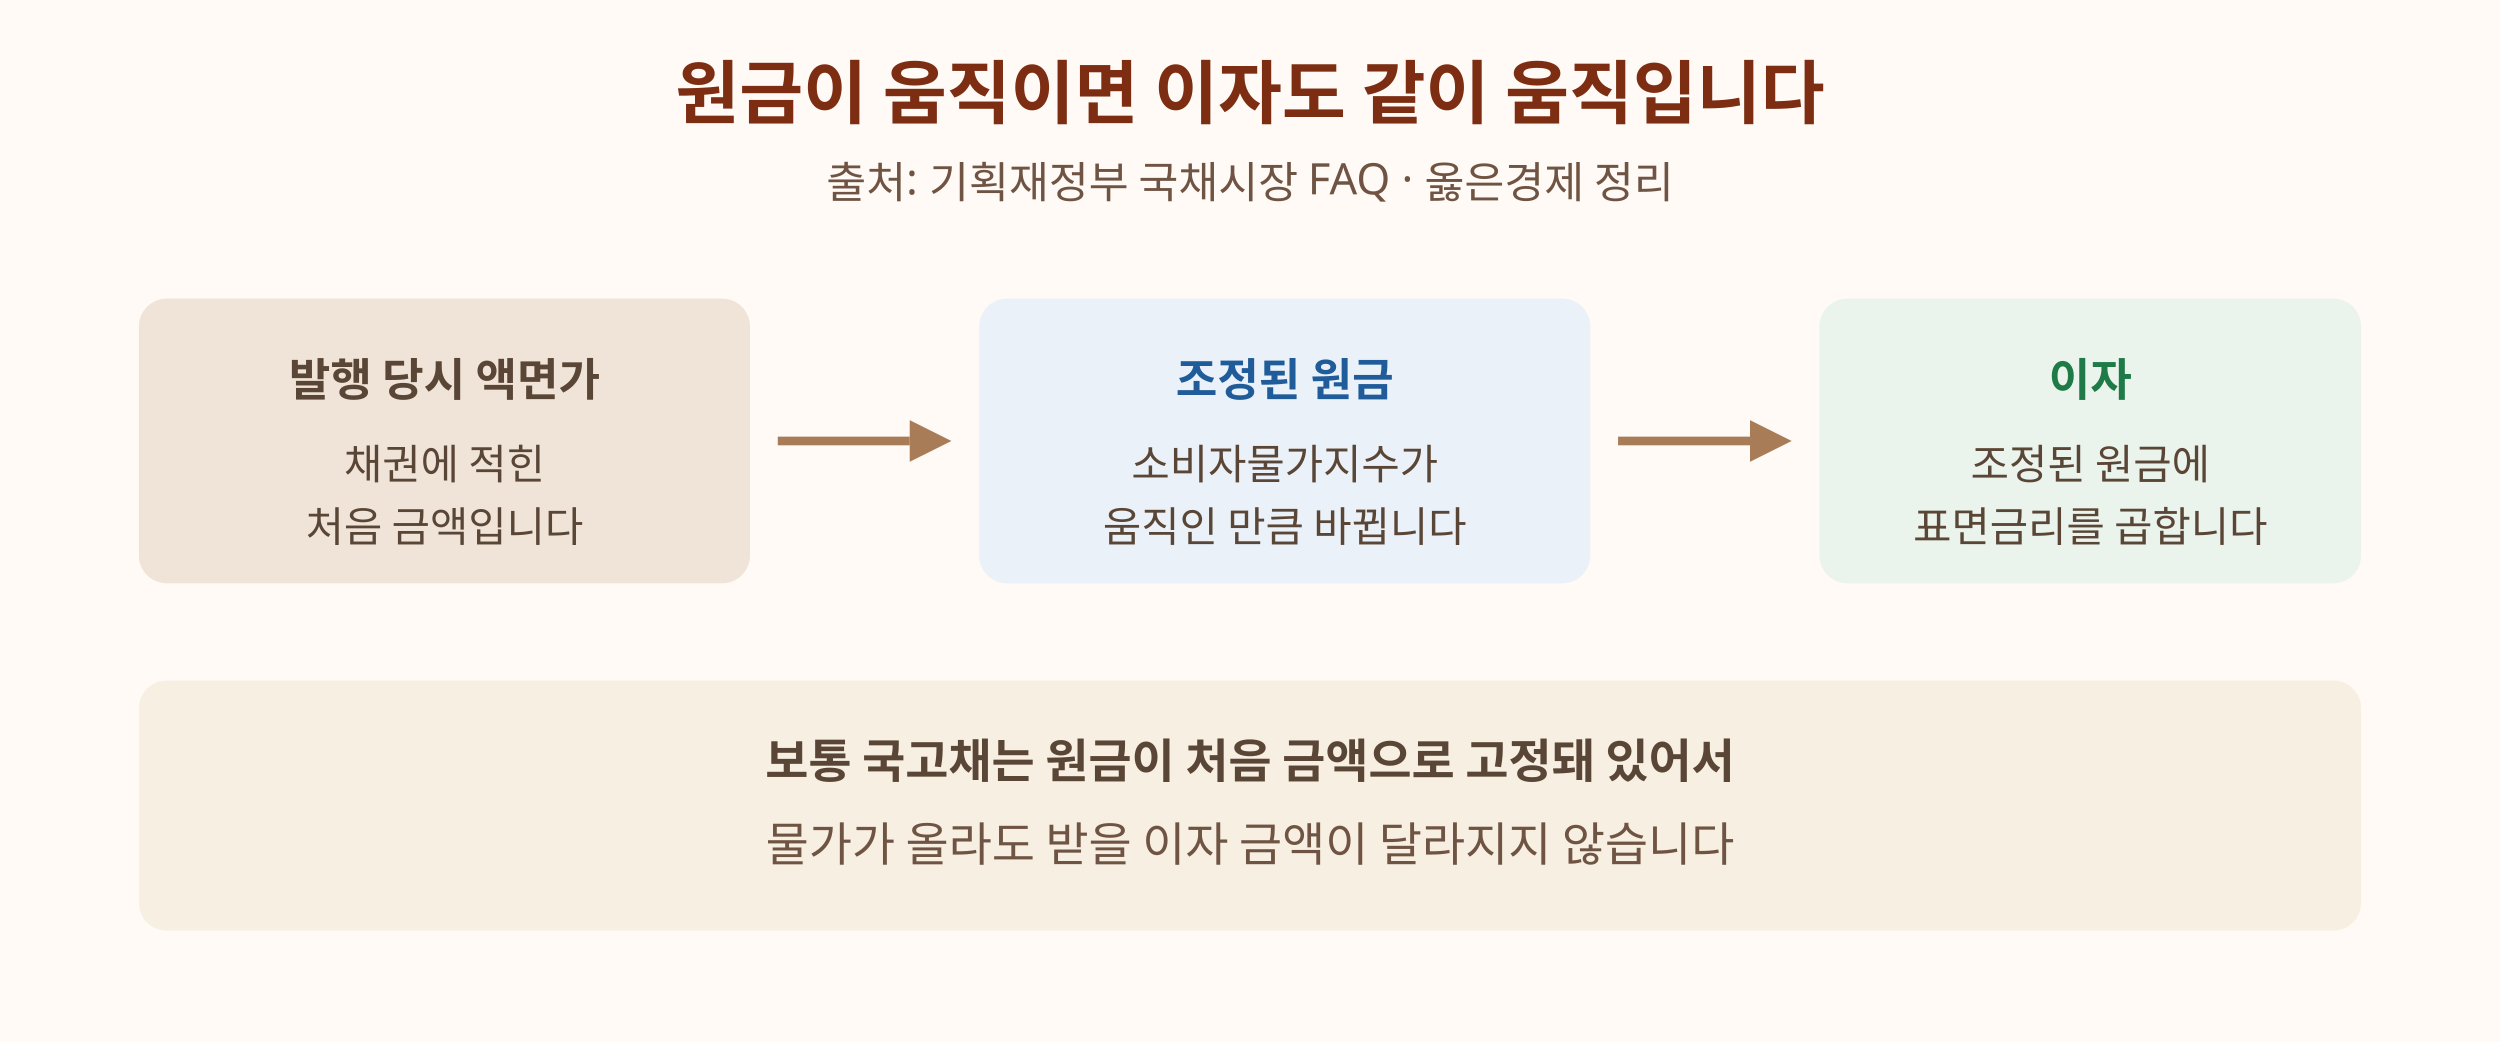
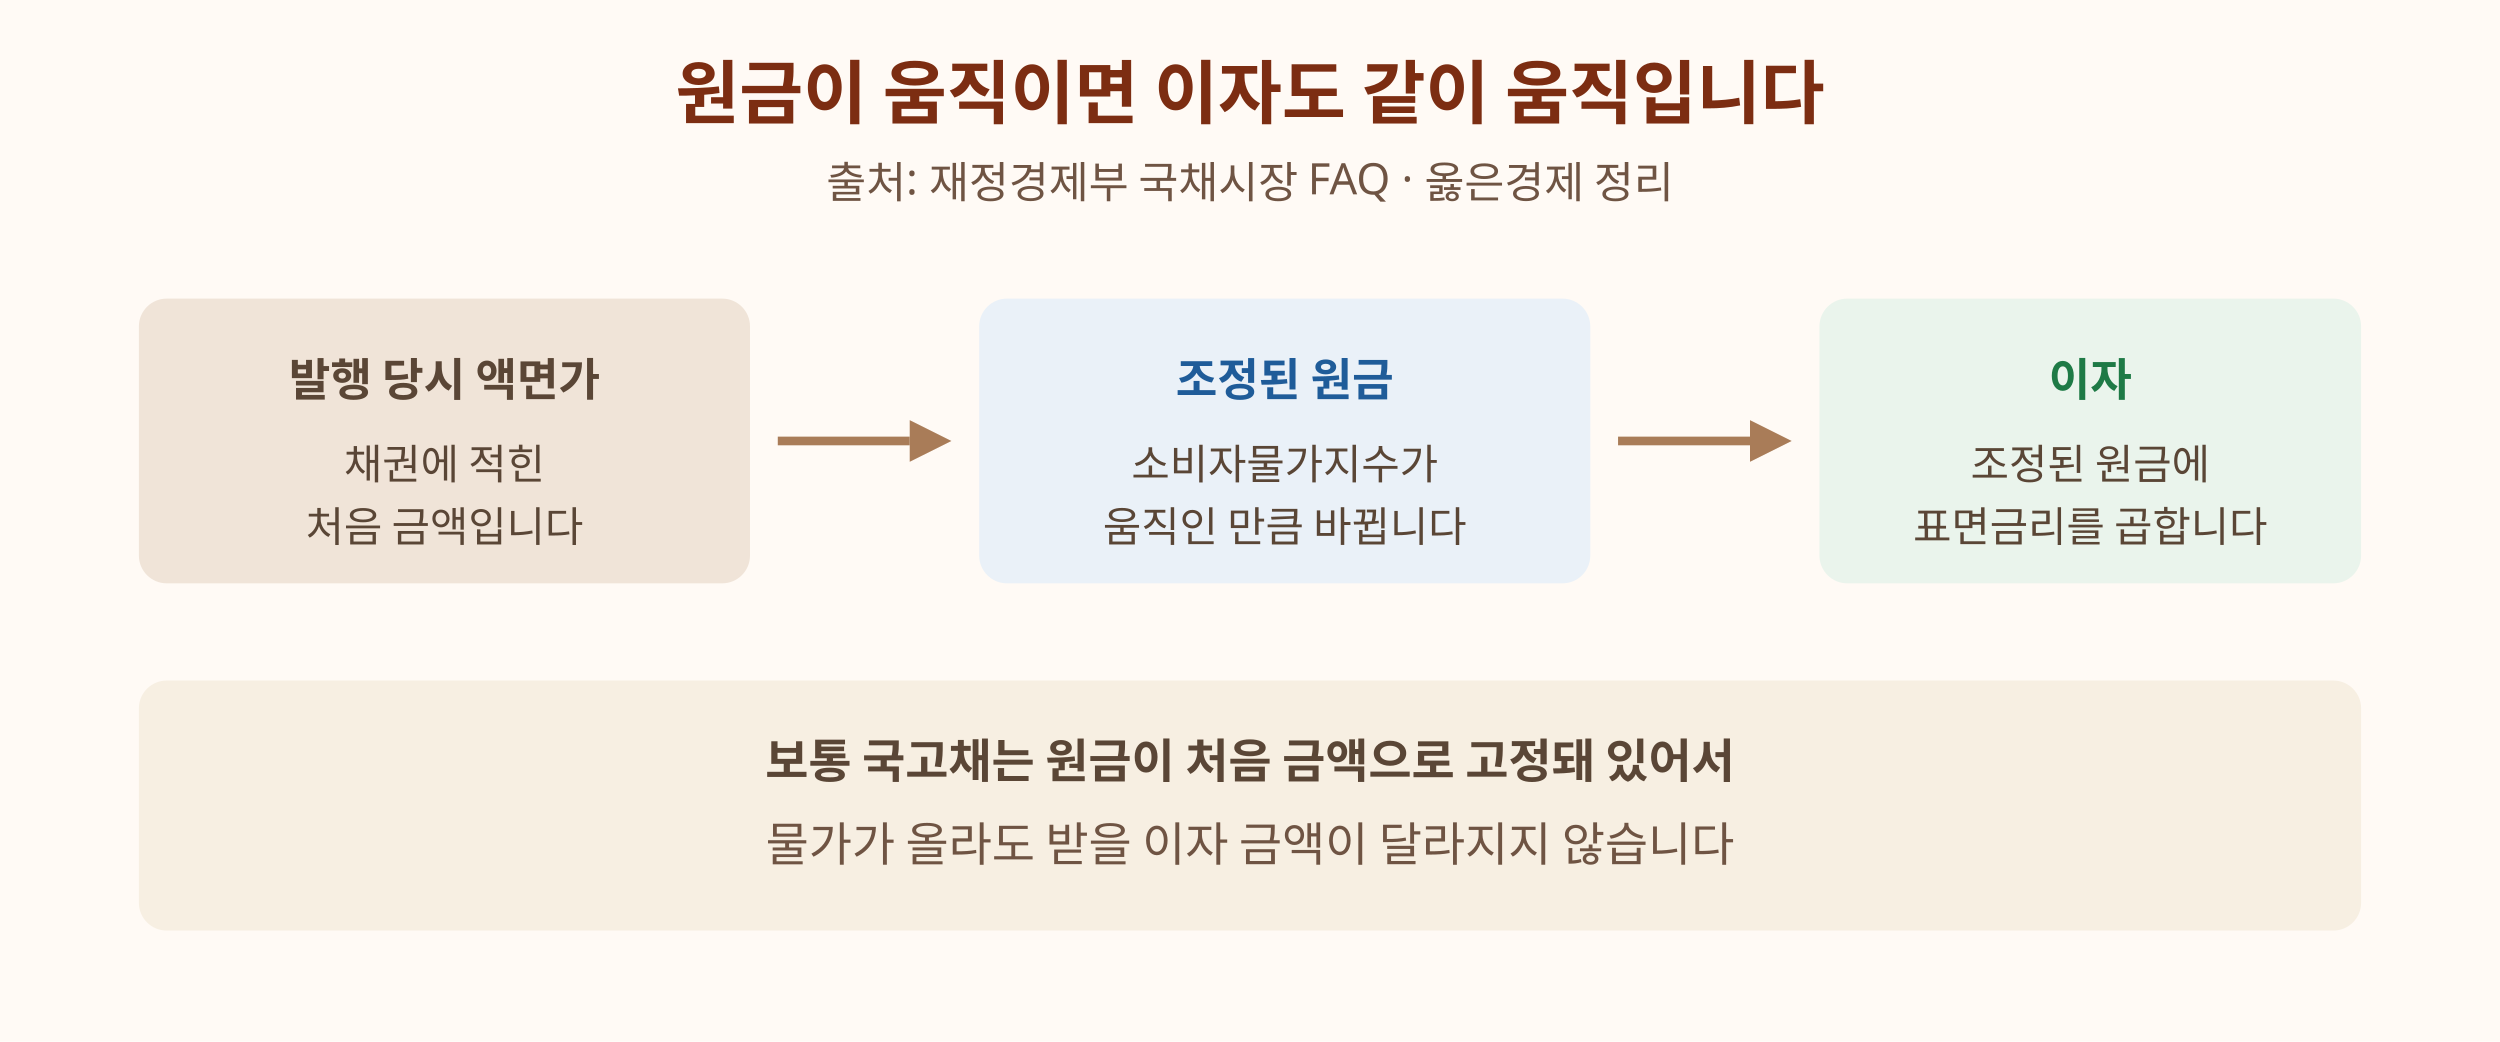
<svg xmlns="http://www.w3.org/2000/svg" viewBox="0 0 720 300" font-family="Pretendard, sans-serif" role="img" aria-label="물가연동국고채의 작동 순서 도식. 발행 당시 액면가에서 출발해 소비자물가지수 변동에 따라 원금이 조정되고, 이자는 그 조정된 원금에 표면금리를 곱해 계산되므로 원금과 이자가 함께 움직인다는 설명">
  <rect width="720" height="300" fill="#fffaf5" />
  <text x="360" y="34" text-anchor="middle" font-size="20" font-weight="800" fill="#7c2d12">원금이 움직이면 이자도 같이 움직입니다</text>
-   <text x="360" y="57" text-anchor="middle" font-size="12.5" fill="#6f5443">출처: 기획재정부 국채시장 FAQ · 옳은경제 정리</text>
+   <text x="360" y="57" text-anchor="middle" font-size="12.5" fill="#6f5443">출처: 재정경제부 국채시장 FAQ · 옳은경제 정리</text>
  <rect x="40" y="86" width="176" height="82" rx="8" fill="#f0e4d8" />
  <text x="128" y="114" text-anchor="middle" font-size="13" font-weight="800" fill="#5a4636">발행 당시 액면가</text>
  <text x="128" y="138" text-anchor="middle" font-size="12" fill="#5a4636">채권에 적힌</text>
  <text x="128" y="156" text-anchor="middle" font-size="12" fill="#5a4636">처음 금액입니다</text>
  <path d="M224 127 L262 127" stroke="#a97c58" stroke-width="2.5" />
  <path d="M262 121 L274 127 L262 133 Z" fill="#a97c58" />
  <rect x="282" y="86" width="176" height="82" rx="8" fill="#eaf1f8" />
  <text x="370" y="114" text-anchor="middle" font-size="13" font-weight="800" fill="#1f5c99">조정된 원금</text>
  <text x="370" y="138" text-anchor="middle" font-size="12" fill="#5a4636">소비자물가지수가</text>
  <text x="370" y="156" text-anchor="middle" font-size="12" fill="#5a4636">움직인 만큼 바뀝니다</text>
  <path d="M466 127 L504 127" stroke="#a97c58" stroke-width="2.5" />
  <path d="M504 121 L516 127 L504 133 Z" fill="#a97c58" />
  <rect x="524" y="86" width="156" height="82" rx="8" fill="#eaf4ec" />
  <text x="602" y="114" text-anchor="middle" font-size="13" font-weight="800" fill="#1e7a46">이자</text>
  <text x="602" y="138" text-anchor="middle" font-size="12" fill="#5a4636">조정된 원금에</text>
  <text x="602" y="156" text-anchor="middle" font-size="12" fill="#5a4636">표면금리를 곱합니다</text>
  <rect x="40" y="196" width="640" height="72" rx="8" fill="#f7efe2" />
  <text x="360" y="224" text-anchor="middle" font-size="13.5" font-weight="800" fill="#5a4636">보통 국고채는 원금이 처음 금액으로 고정돼 있어서</text>
  <text x="360" y="248" text-anchor="middle" font-size="13.5" fill="#6f5443">물가가 올라도 받을 이자 금액이 달라지지 않습니다</text>
</svg>
